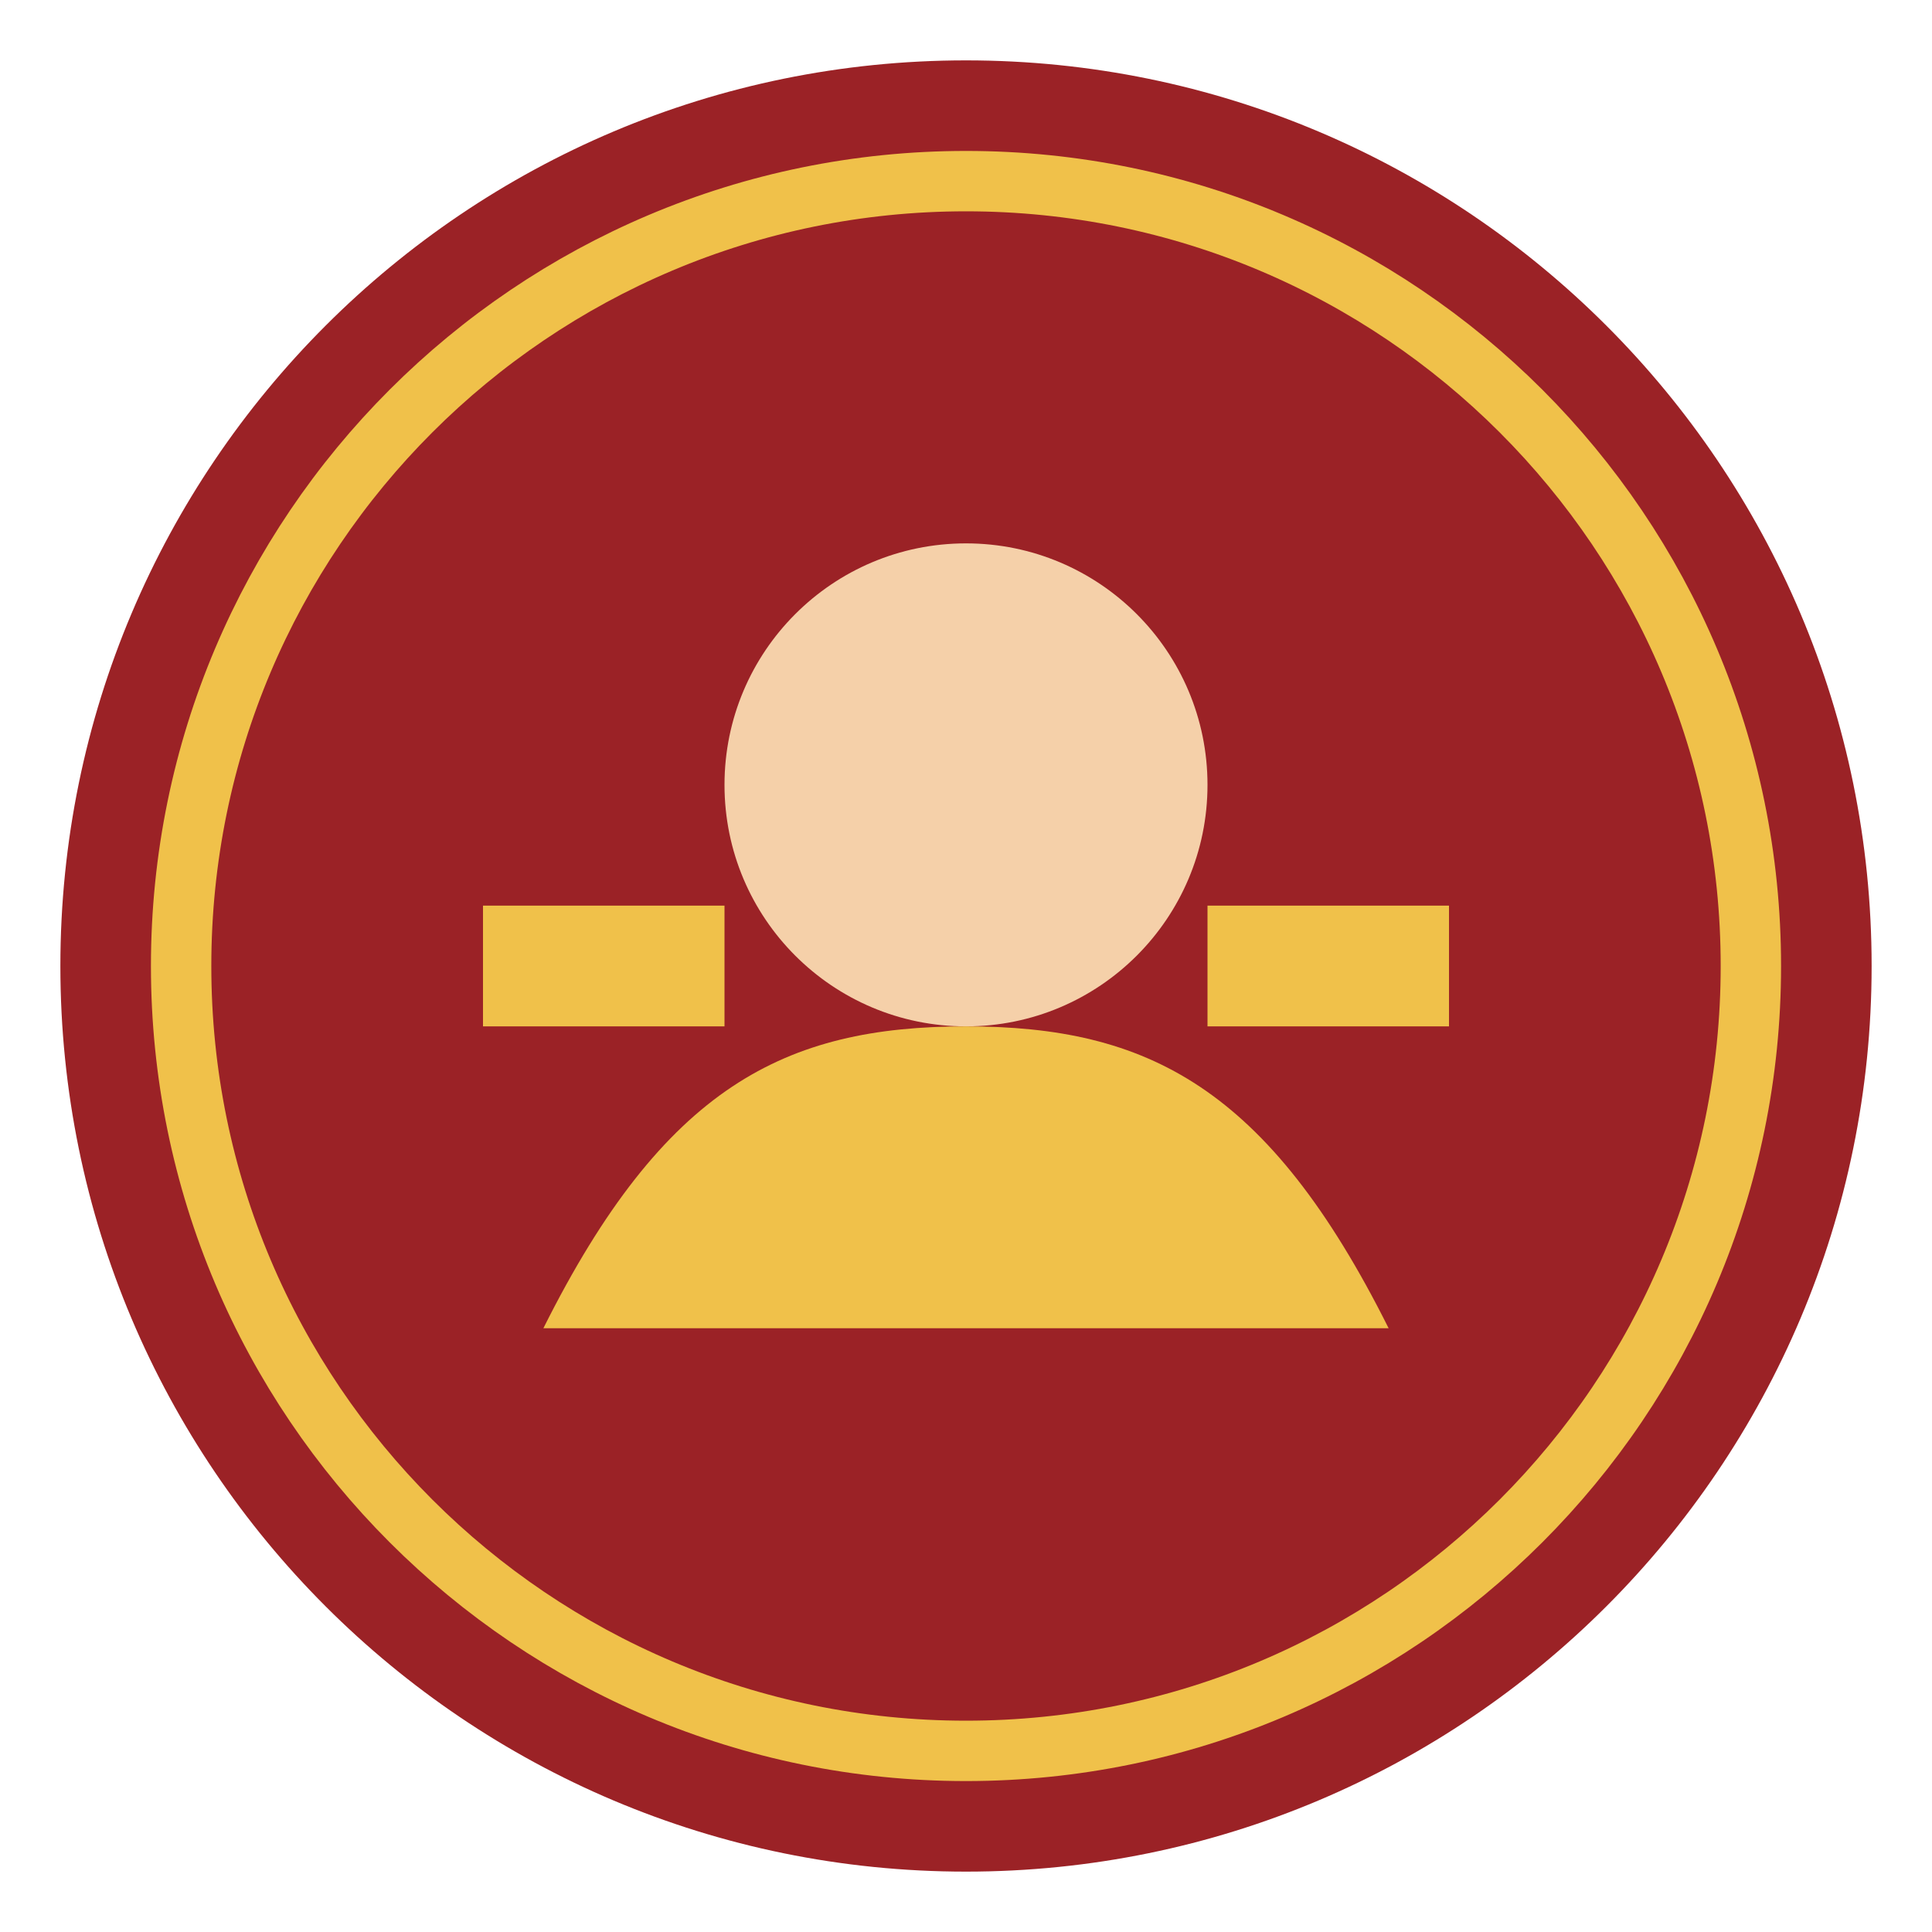
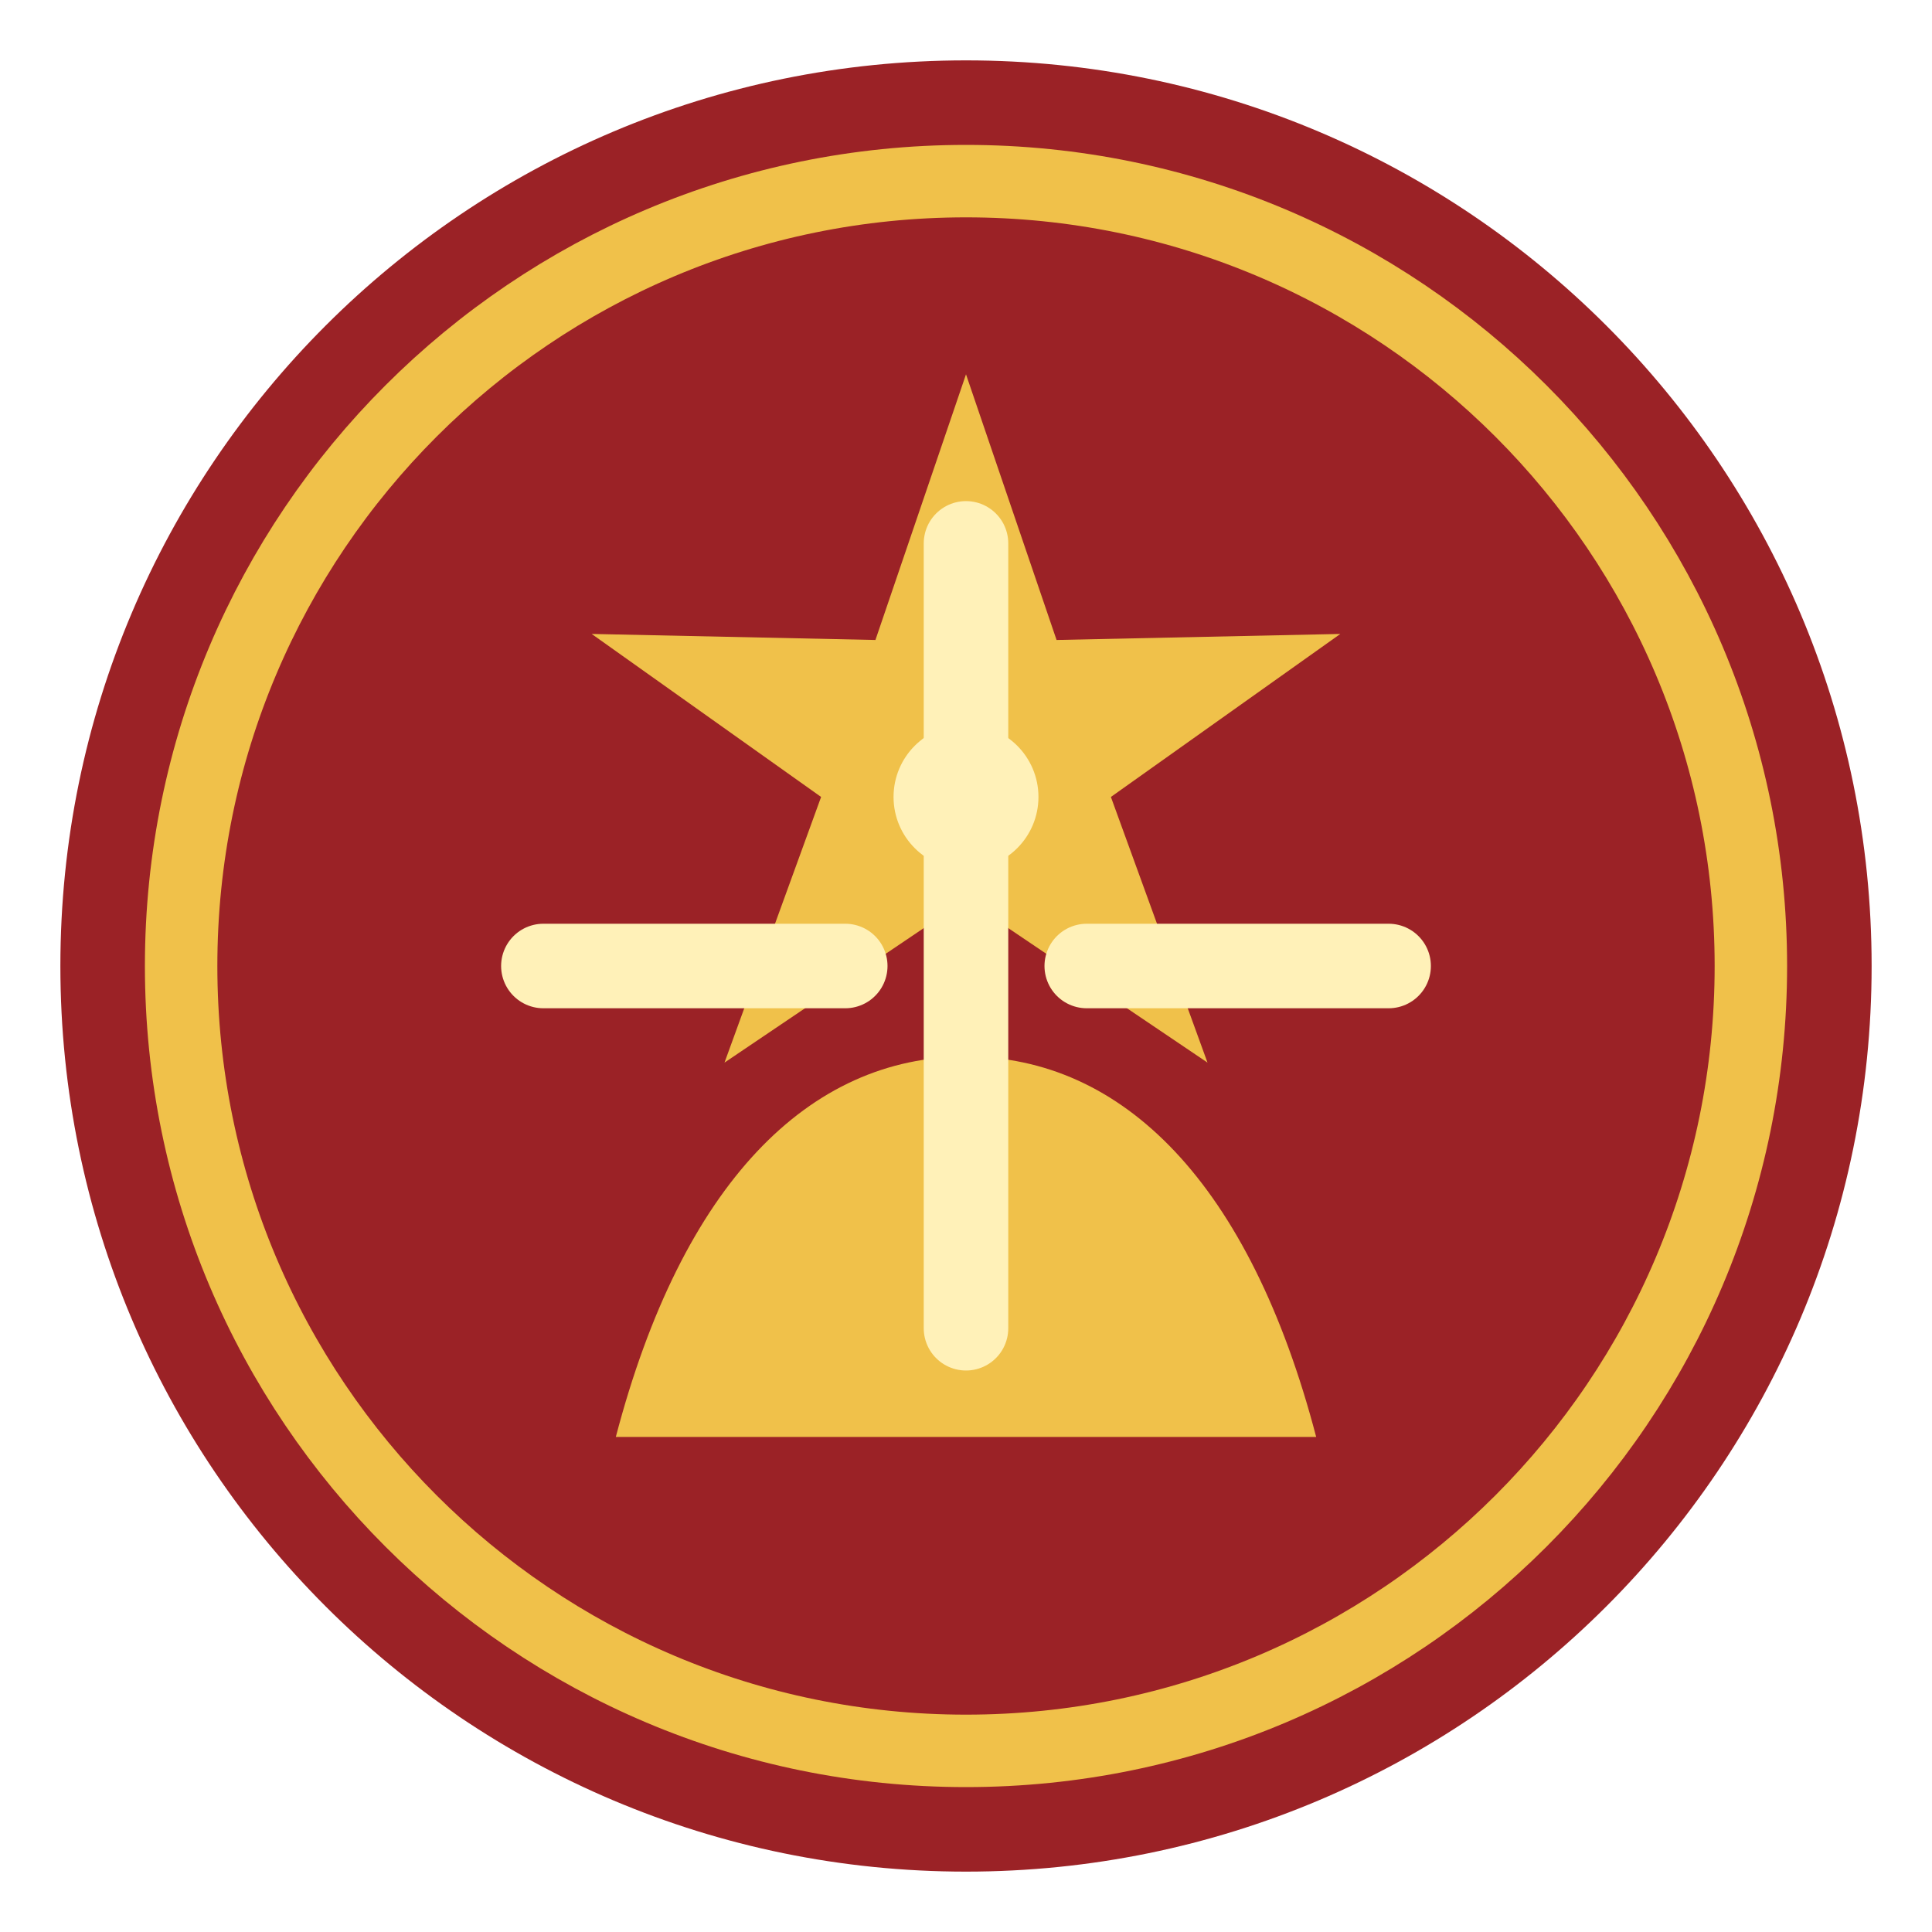
<svg xmlns="http://www.w3.org/2000/svg" viewBox="0 0 32 32">
  <circle cx="16" cy="16" r="15" fill="#9B2226" />
-   <circle cx="16" cy="16" r="13" fill="none" stroke="#F0C14A" stroke-width="1" />
-   <circle cx="16" cy="13" r="4" fill="#F5D0A9" />
-   <path d="M9 22c2-4 4-5 7-5s5 1 7 5" fill="#F0C14A" />
-   <path d="M8 16h4M20 16h4" stroke="#F0C14A" stroke-width="2" />
+   <circle cx="16" cy="16" r="13" fill="none" stroke="#F0C14A" stroke-width="1.2" />
+   <path d="M16 6.2l1.5 4.4 4.7-.1-3.8 2.7 1.6 4.4-4-2.7-4 2.7 1.6-4.4-3.8-2.7 4.7.1z" fill="#F0C14A" />
+   <path d="M10.2 23.8c1.1-4.2 3.2-6.3 5.8-6.3s4.7 2.1 5.8 6.3" fill="#F0C14A" />
+   <path d="M9 16h5M18 16h5M16 9v13" stroke="#FFF1B8" stroke-width="1.4" stroke-linecap="round" />
+   <circle cx="16" cy="13.2" r="1.2" fill="#FFF1B8" />
</svg>
